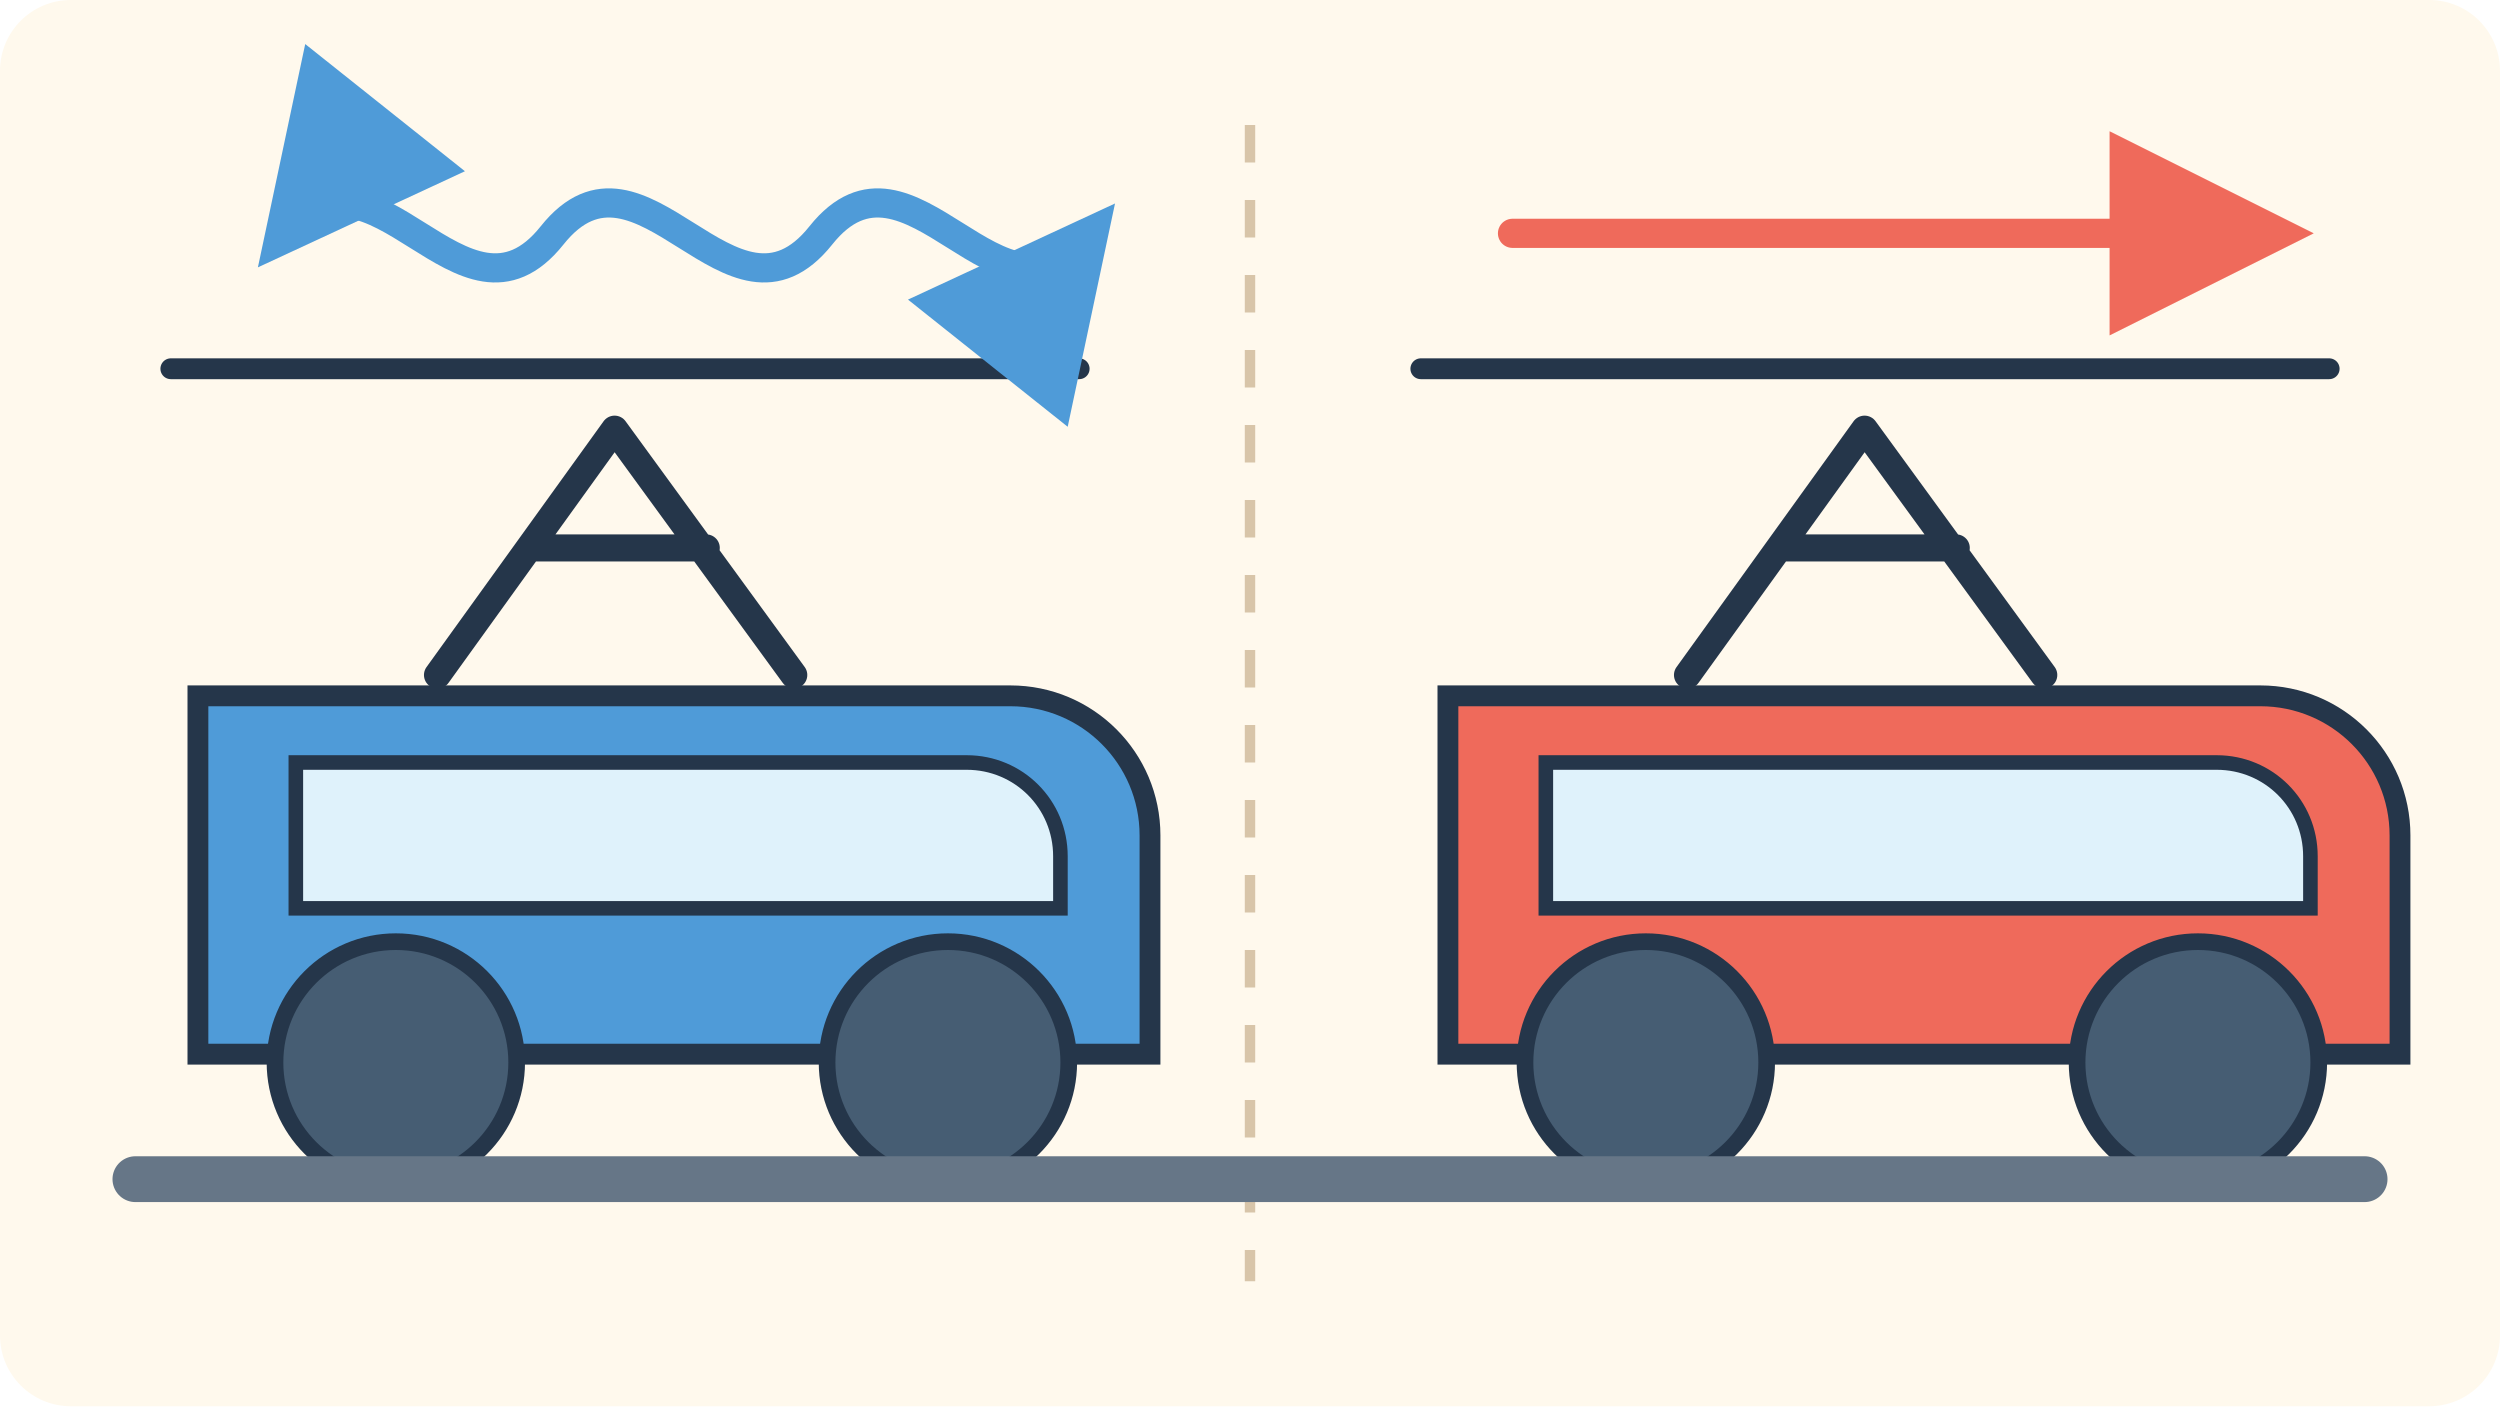
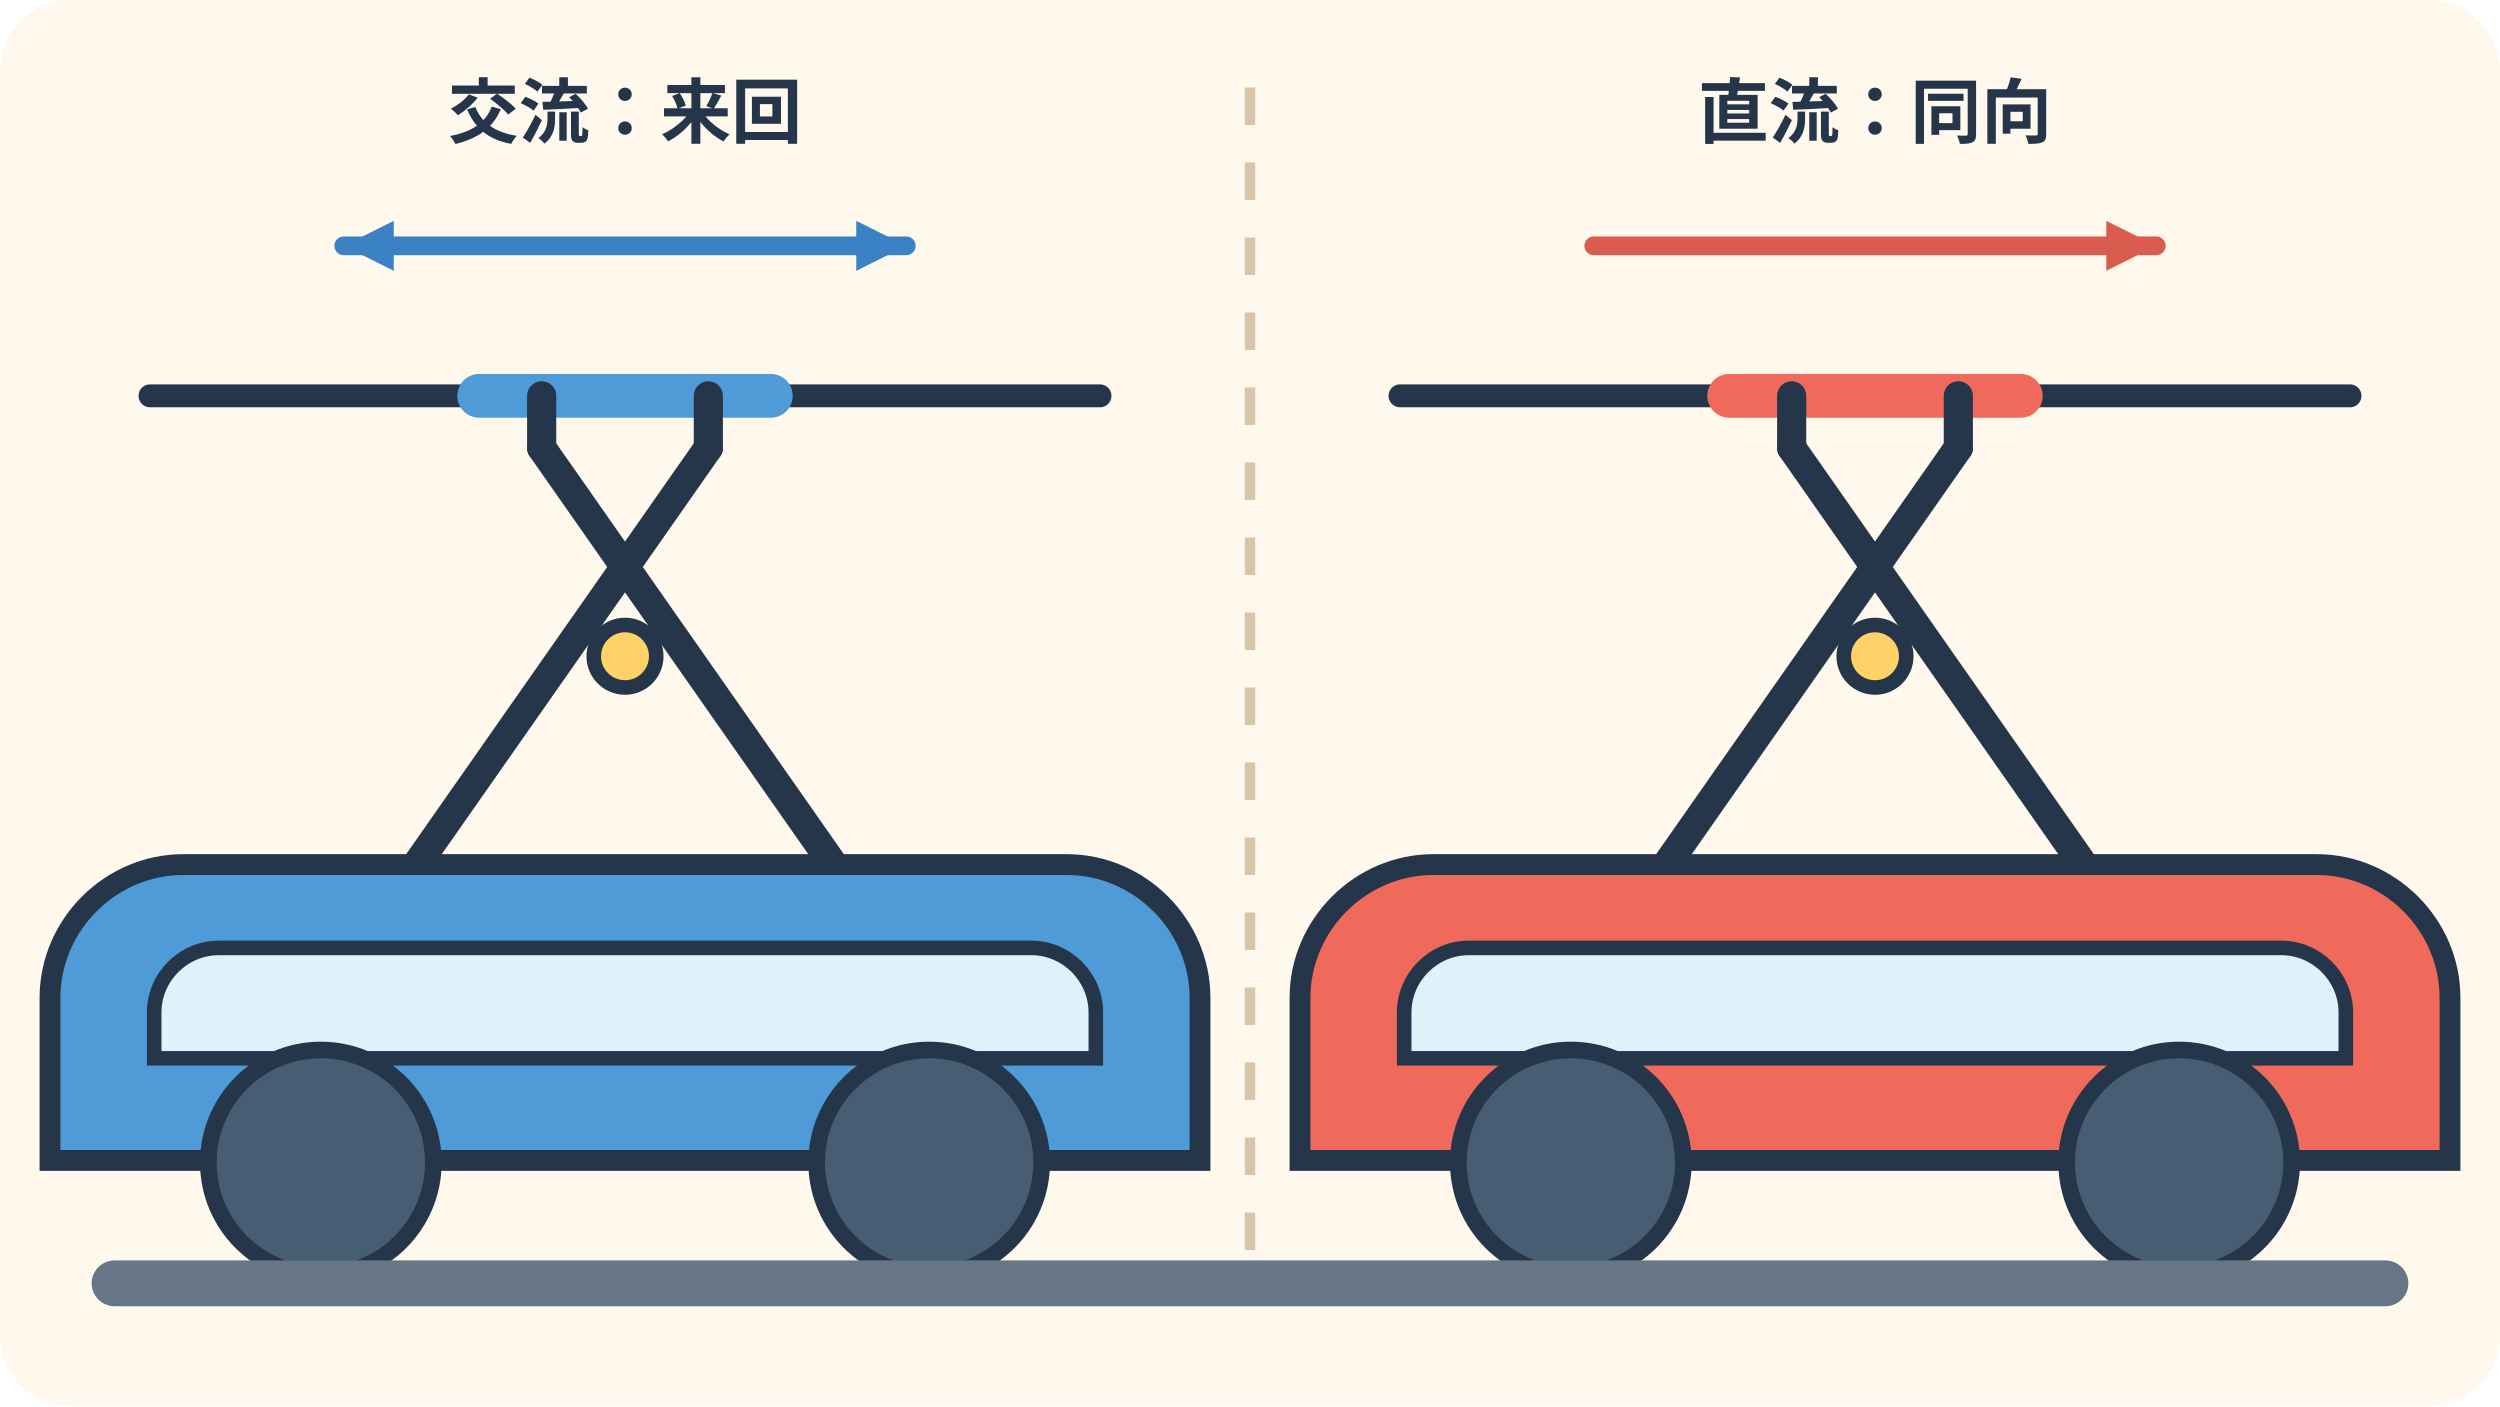
<svg xmlns="http://www.w3.org/2000/svg" viewBox="0 0 1200 675" role="img" aria-labelledby="title desc">
  <defs>
-     <marker id="blueArrow" viewBox="0 0 10 10" refX="8" refY="5" markerWidth="7" markerHeight="7" orient="auto-start-reverse">
-       <path d="M0 0 10 5 0 10Z" fill="#4f9bd8" />
+     <marker id="acArrow" viewBox="0 0 28 28" refX="26" refY="14" markerWidth="28" markerHeight="28" markerUnits="userSpaceOnUse" orient="auto-start-reverse">
+       <path d="M2 2 26 14 2 26Z" fill="#3b82c4" />
    </marker>
-     <marker id="redArrow" viewBox="0 0 10 10" refX="8" refY="5" markerWidth="7" markerHeight="7" orient="auto">
-       <path d="M0 0 10 5 0 10Z" fill="#ef6a5b" />
+     <marker id="dcArrow" viewBox="0 0 28 28" refX="26" refY="14" markerWidth="28" markerHeight="28" markerUnits="userSpaceOnUse" orient="auto">
+       <path d="M2 2 26 14 2 26Z" fill="#d95d4f" />
    </marker>
  </defs>
  <rect width="1200" height="675" rx="34" fill="#fff9ed" />
-   <path d="M600 60v555" stroke="#d8c5a9" stroke-width="5" stroke-dasharray="18 18" />
-   <g transform="translate(0)">
-     <path d="M82 177h436" stroke="#25364a" stroke-width="10" stroke-linecap="round" />
-     <path d="M136 113c43-54 86 54 129 0s86 54 129 0 86 54 129 0" fill="none" stroke="#4f9bd8" stroke-width="14" stroke-linecap="round" marker-start="url(#blueArrow)" marker-end="url(#blueArrow)" />
-     <path d="M210 324 295 206l86 118M254 263h85" fill="none" stroke="#25364a" stroke-width="13" stroke-linecap="round" stroke-linejoin="round" />
-     <path d="M95 334h390c37 0 67 30 67 67v105H95Z" fill="#4f9bd8" stroke="#25364a" stroke-width="10" />
-     <path d="M142 366h322c25 0 45 20 45 45v25H142Z" fill="#dff2fb" stroke="#25364a" stroke-width="7" />
+   <path d="M600 42v584" stroke="#d8c5a9" stroke-width="5" stroke-dasharray="18 18" />
+   <text x="300" y="66" text-anchor="middle" font-family="system-ui, sans-serif" font-size="34" font-weight="750" fill="#25364a">交流：来回</text>
+   <text x="900" y="66" text-anchor="middle" font-family="system-ui, sans-serif" font-size="34" font-weight="750" fill="#25364a">直流：同向</text>
+   <path d="M165 118h270" stroke="#3b82c4" stroke-width="9" stroke-linecap="round" marker-start="url(#acArrow)" marker-end="url(#acArrow)" />
+   <path d="M765 118h270" stroke="#d95d4f" stroke-width="9" stroke-linecap="round" marker-end="url(#dcArrow)" />
+   <g>
+     <path d="M72 190h456" stroke="#25364a" stroke-width="11" stroke-linecap="round" />
+     <path d="M230 190h140" stroke="#4f9bd8" stroke-width="21" stroke-linecap="round" />
+     <g fill="none" stroke="#25364a" stroke-width="14" stroke-linecap="round">
+       <path d="M200 415 340 215M400 415 260 215" />
+       <path d="M260 215v-25M340 215v-25" />
+     </g>
+     <circle cx="300" cy="315" r="15" fill="#ffd166" stroke="#25364a" stroke-width="7" />
+     <path d="M88 415h424c35 0 64 29 64 64v78H24v-78c0-35 29-64 64-64Z" fill="#4f9bd8" stroke="#25364a" stroke-width="10" />
+     <path d="M105 455h390c17 0 31 14 31 31v22H74v-22c0-17 14-31 31-31Z" fill="#dff2fb" stroke="#25364a" stroke-width="7" />
    <g fill="#465d73" stroke="#25364a" stroke-width="8">
-       <circle cx="190" cy="510" r="58" />
-       <circle cx="455" cy="510" r="58" />
+       <circle cx="154" cy="558" r="54" />
+       <circle cx="446" cy="558" r="54" />
    </g>
  </g>
  <g transform="translate(600)">
-     <path d="M82 177h436" stroke="#25364a" stroke-width="10" stroke-linecap="round" />
-     <path d="M126 112h365" stroke="#ef6a5b" stroke-width="14" stroke-linecap="round" marker-end="url(#redArrow)" />
-     <path d="M210 324 295 206l86 118M254 263h85" fill="none" stroke="#25364a" stroke-width="13" stroke-linecap="round" stroke-linejoin="round" />
-     <path d="M95 334h390c37 0 67 30 67 67v105H95Z" fill="#ef6a5b" stroke="#25364a" stroke-width="10" />
-     <path d="M142 366h322c25 0 45 20 45 45v25H142Z" fill="#dff2fb" stroke="#25364a" stroke-width="7" />
+     <path d="M72 190h456" stroke="#25364a" stroke-width="11" stroke-linecap="round" />
+     <path d="M230 190h140" stroke="#ef6a5b" stroke-width="21" stroke-linecap="round" />
+     <g fill="none" stroke="#25364a" stroke-width="14" stroke-linecap="round">
+       <path d="M200 415 340 215M400 415 260 215" />
+       <path d="M260 215v-25M340 215v-25" />
+     </g>
+     <circle cx="300" cy="315" r="15" fill="#ffd166" stroke="#25364a" stroke-width="7" />
+     <path d="M88 415h424c35 0 64 29 64 64v78H24v-78c0-35 29-64 64-64Z" fill="#ef6a5b" stroke="#25364a" stroke-width="10" />
+     <path d="M105 455h390c17 0 31 14 31 31v22H74v-22c0-17 14-31 31-31Z" fill="#dff2fb" stroke="#25364a" stroke-width="7" />
    <g fill="#465d73" stroke="#25364a" stroke-width="8">
-       <circle cx="190" cy="510" r="58" />
-       <circle cx="455" cy="510" r="58" />
+       <circle cx="154" cy="558" r="54" />
+       <circle cx="446" cy="558" r="54" />
    </g>
  </g>
-   <path d="M65 566h1070" stroke="#667687" stroke-width="22" stroke-linecap="round" />
+   <path d="M55 616h1090" stroke="#667687" stroke-width="22" stroke-linecap="round" />
</svg>
